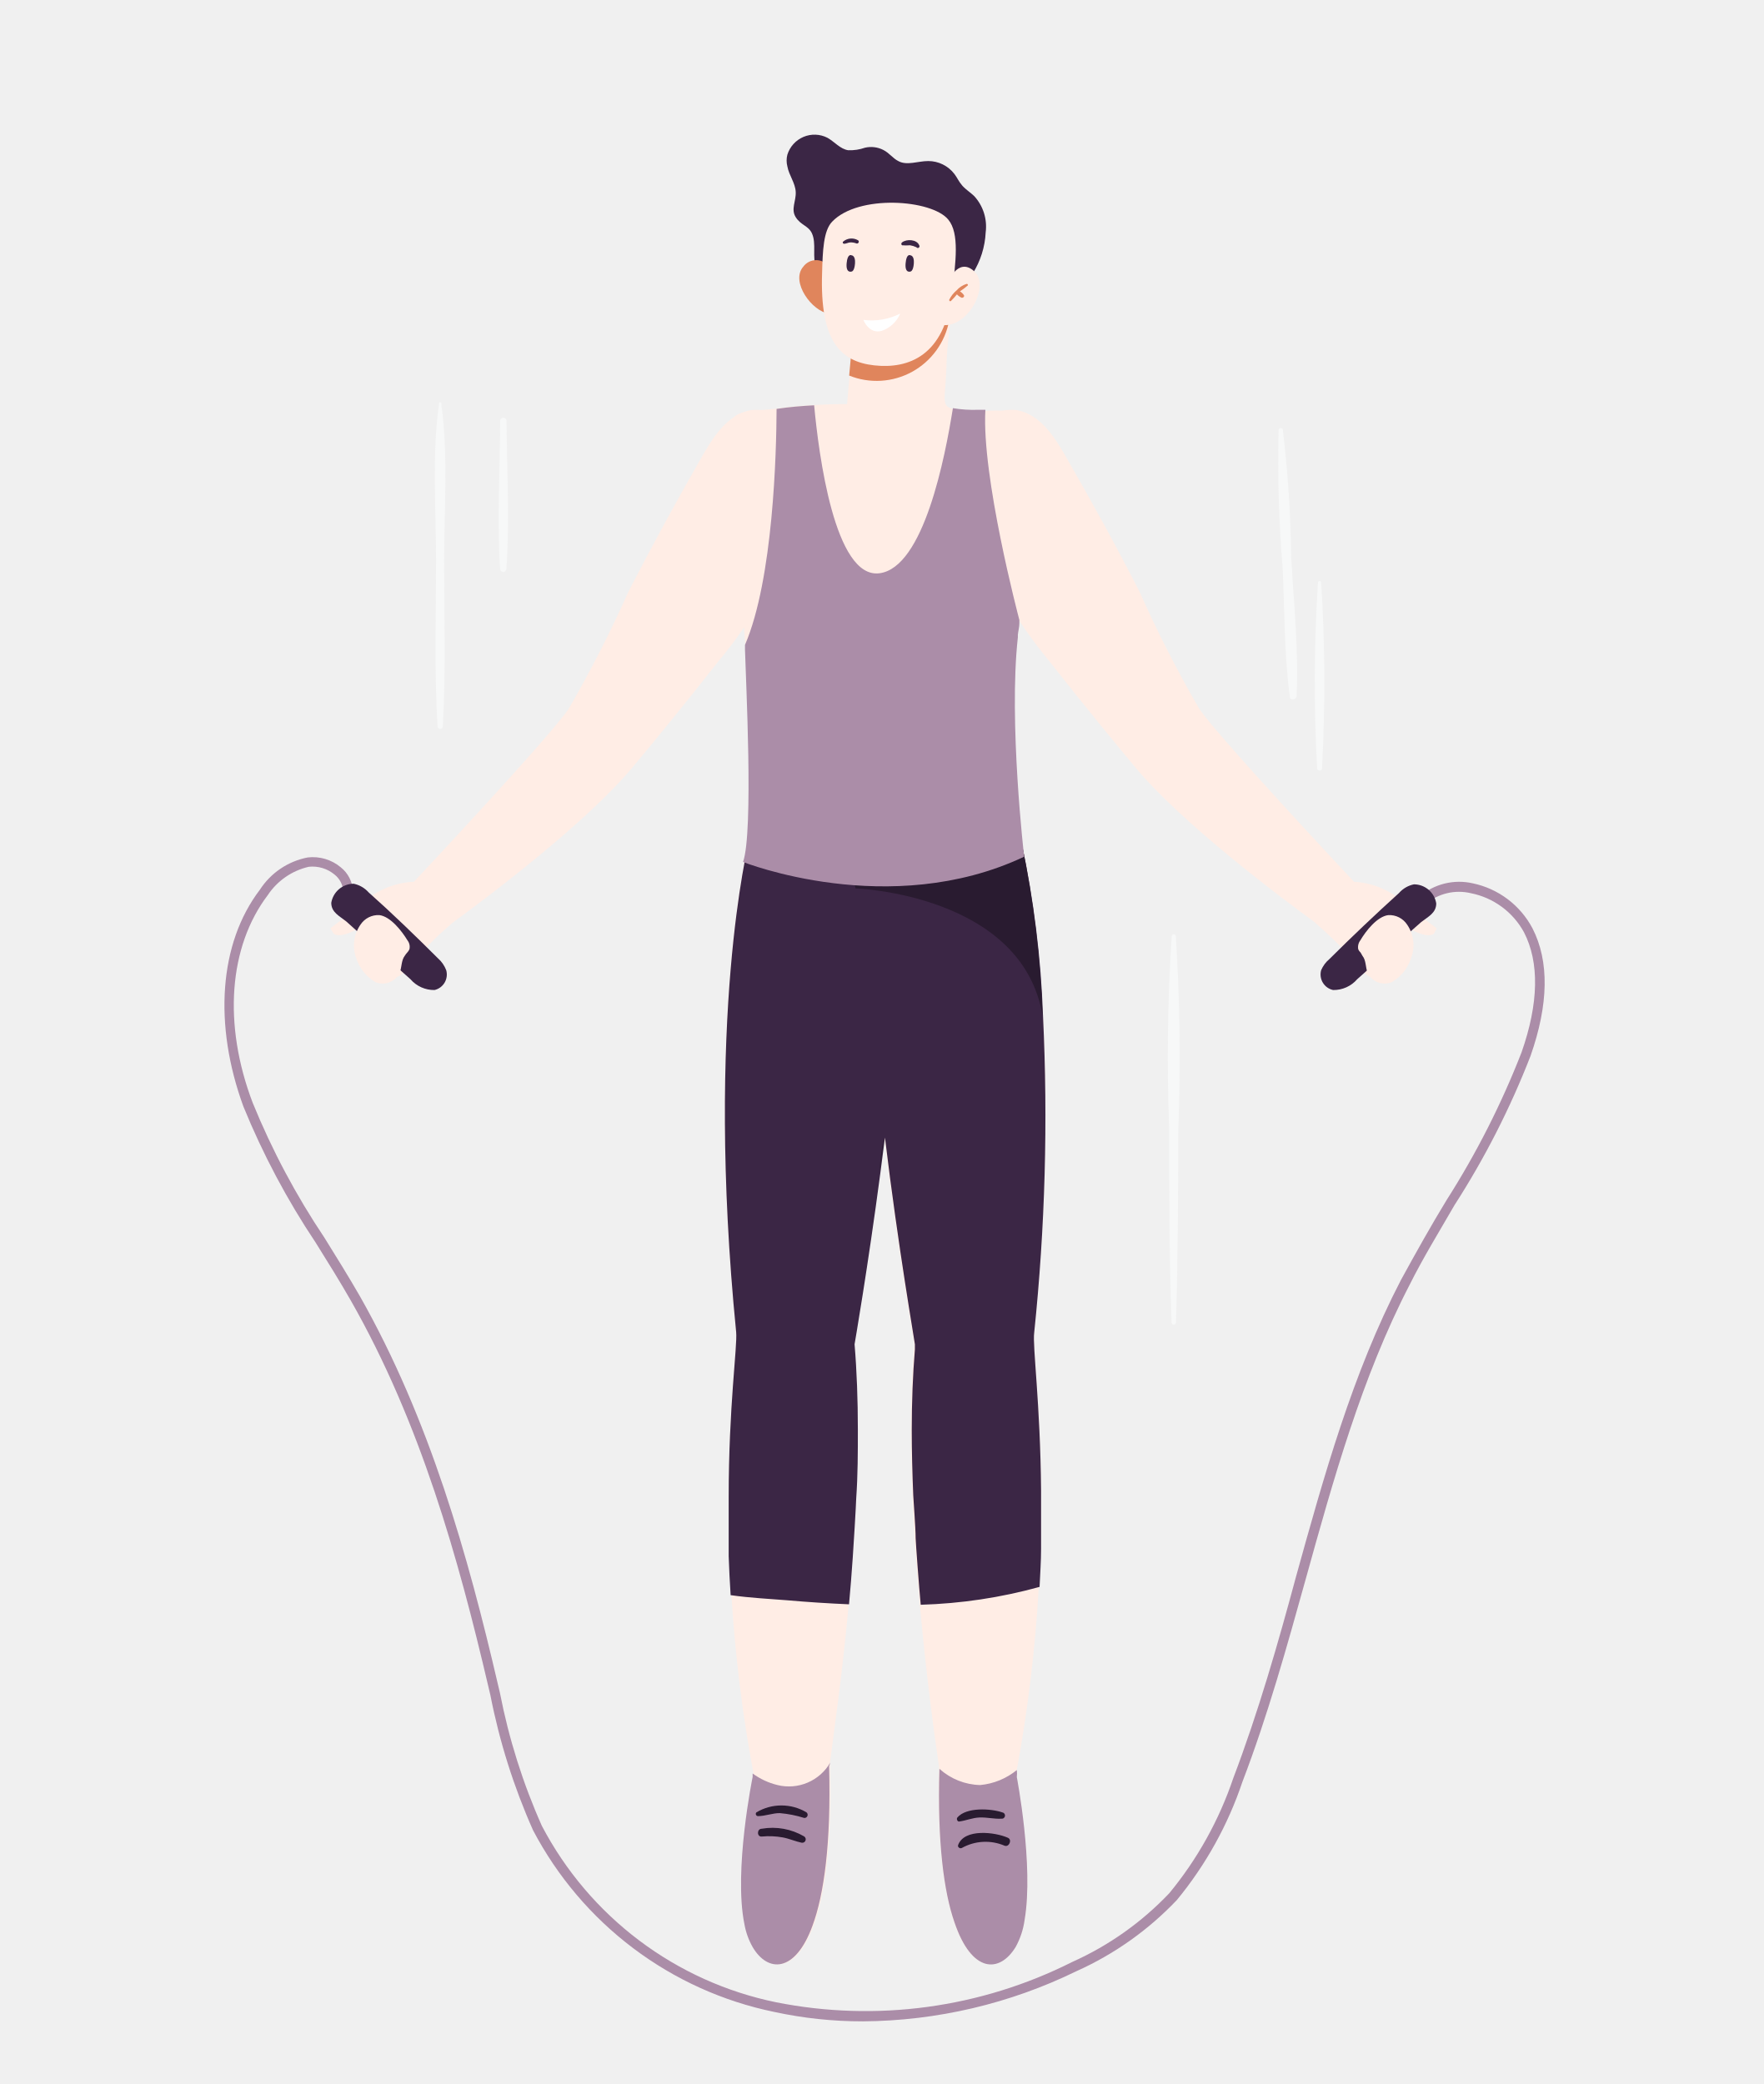
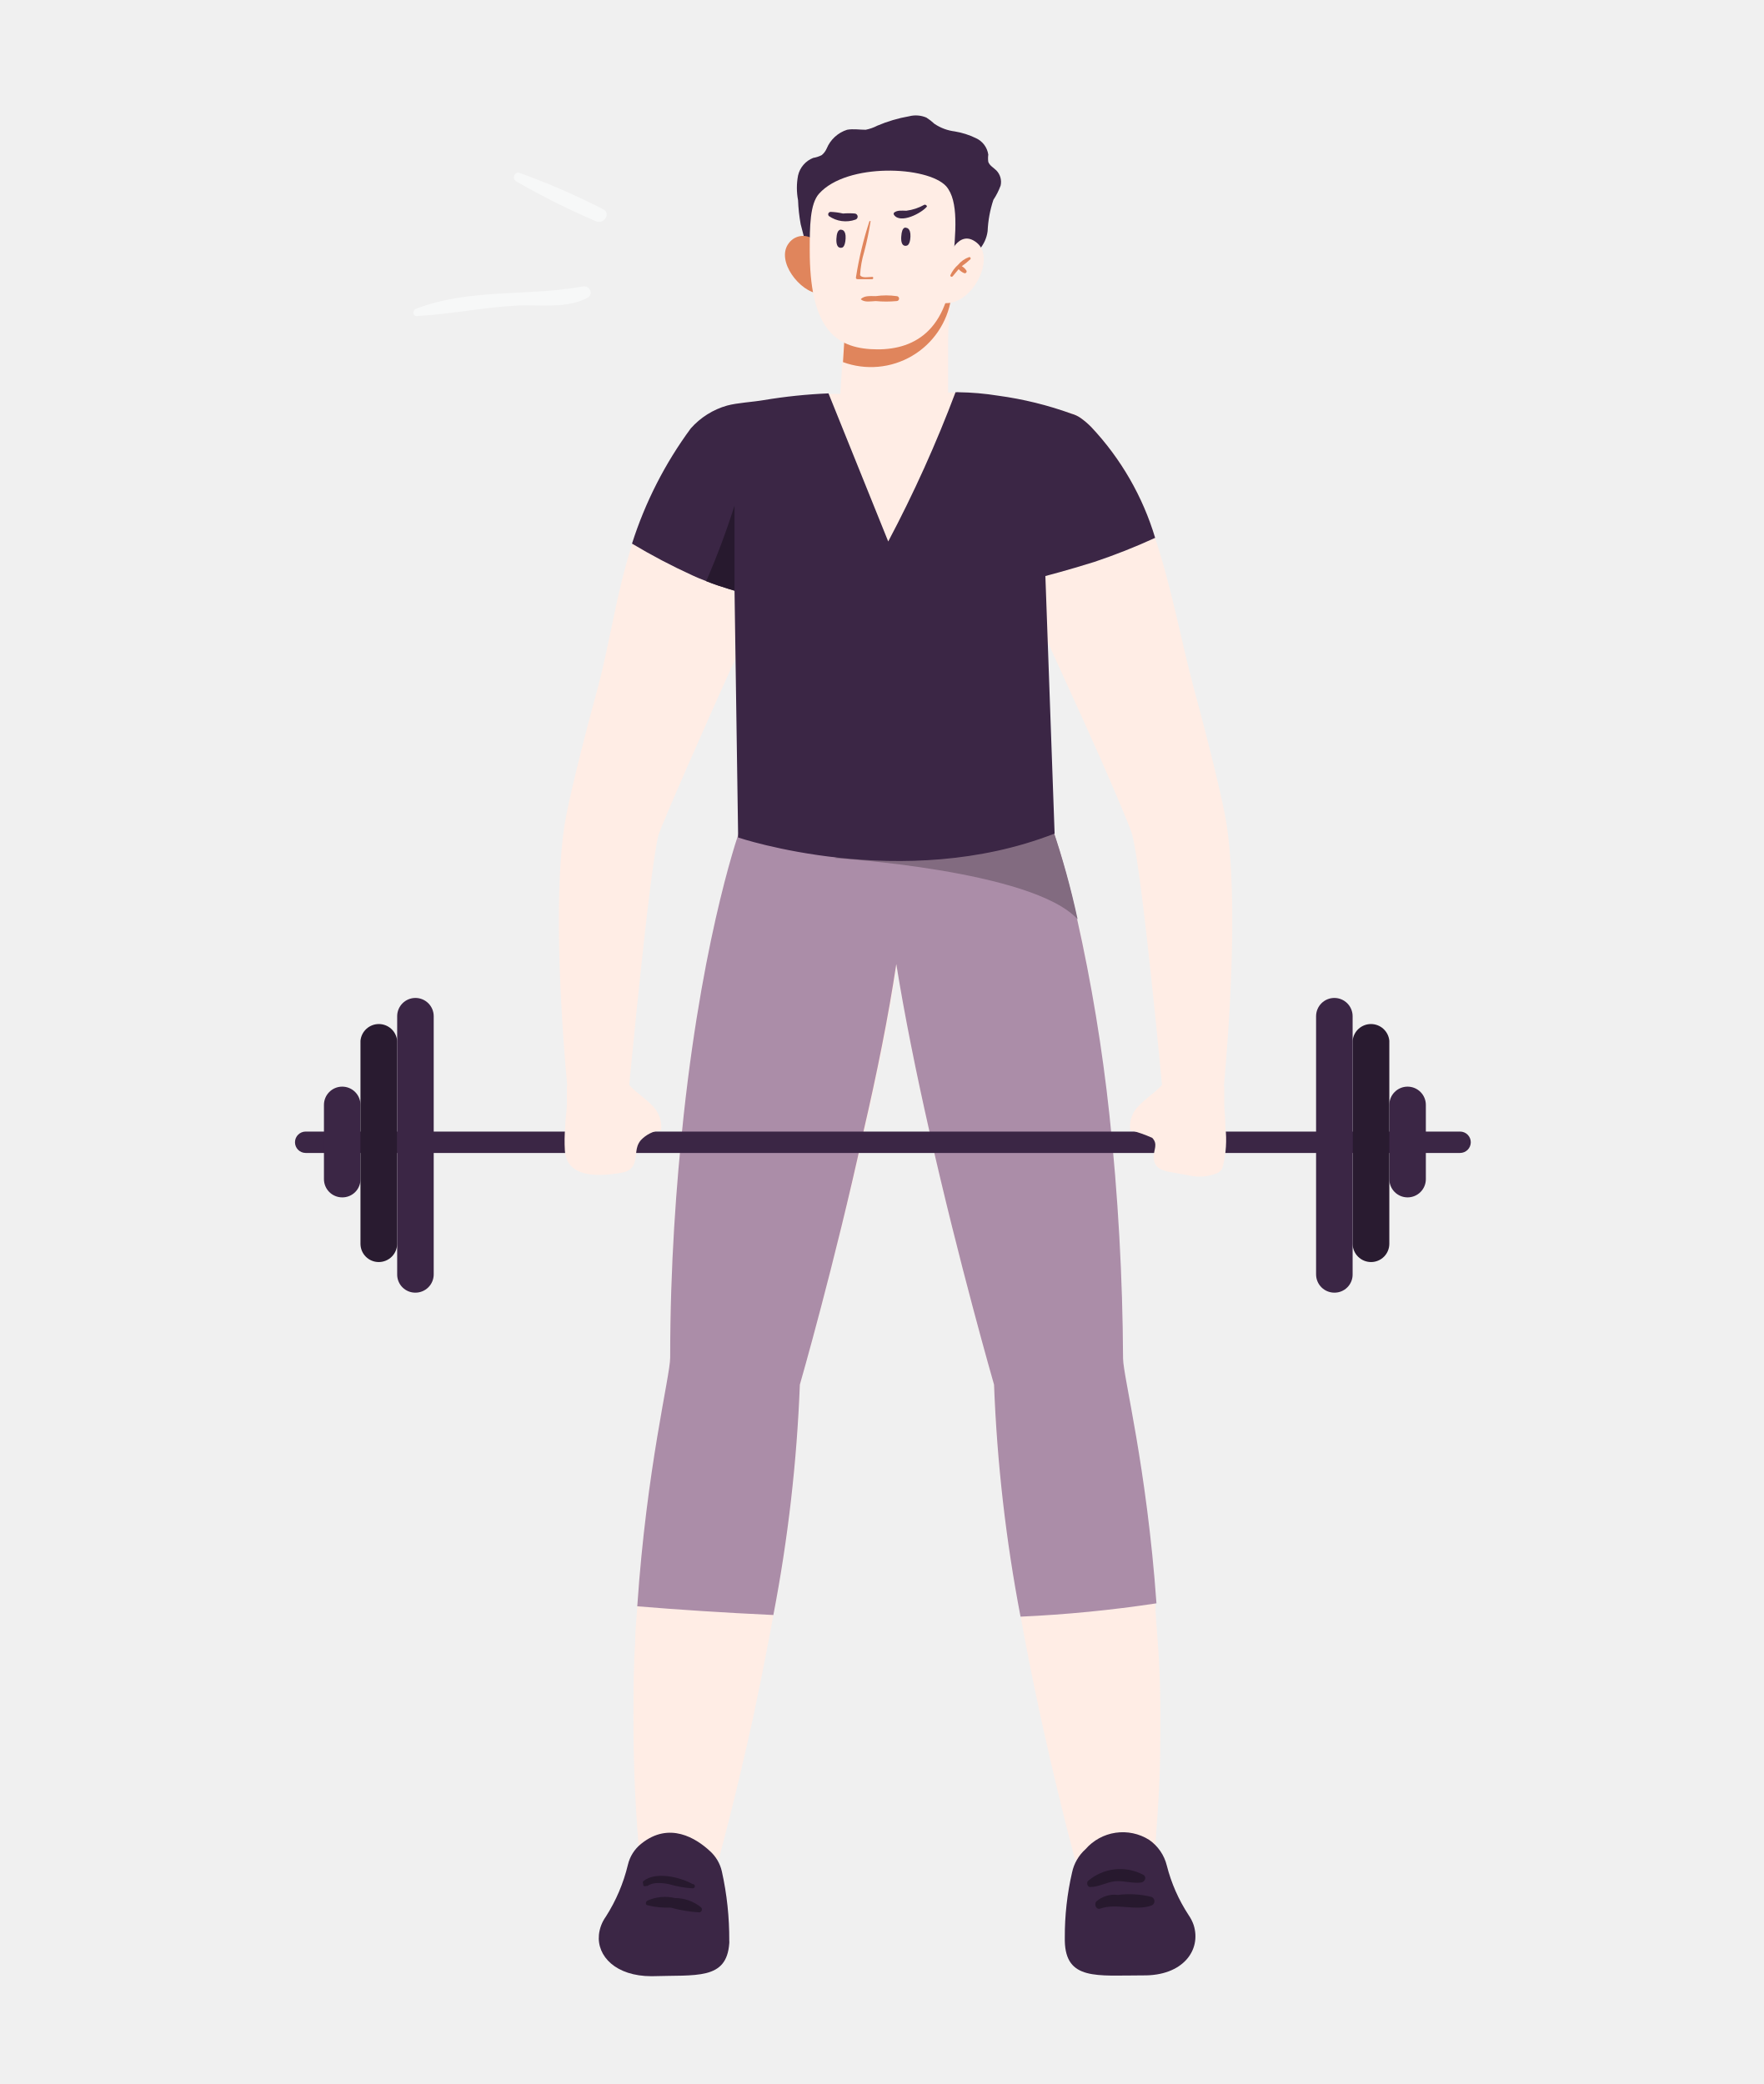
<svg xmlns="http://www.w3.org/2000/svg" width="275" height="325" viewBox="0 0 275 325" fill="none">
-   <path d="M134.569 315.229C129.908 315.237 125.259 314.743 120.704 313.754C112.741 312.113 105.24 308.721 98.742 303.823C92.243 298.924 86.909 292.641 83.123 285.426C80.119 278.678 77.887 271.609 76.471 264.356L76.144 262.975C71.475 243.029 65.593 221.935 54.739 202.878C52.989 199.811 51.075 196.745 49.231 193.795C44.769 187.116 40.992 180.001 37.956 172.561C33.288 159.802 34.152 147.113 40.524 138.755C41.364 137.457 42.456 136.341 43.735 135.476C45.015 134.612 46.455 134.015 47.97 133.722C48.893 133.61 49.83 133.689 50.721 133.955C51.612 134.221 52.44 134.667 53.152 135.267C53.708 135.711 54.163 136.268 54.489 136.902C54.815 137.535 55.004 138.231 55.043 138.942H53.526C53.489 138.446 53.35 137.963 53.117 137.523C52.883 137.084 52.562 136.698 52.172 136.39C51.617 135.929 50.977 135.583 50.287 135.374C49.598 135.165 48.873 135.097 48.157 135.173C45.527 135.774 43.229 137.367 41.738 139.621C35.692 147.604 34.735 159.708 39.404 171.976C42.414 179.363 46.168 186.423 50.608 193.046C52.452 196.019 54.366 199.086 56.14 202.176C67.017 221.373 72.969 242.584 77.638 262.647L77.965 264.029C79.351 271.161 81.544 278.113 84.5 284.747C88.179 291.759 93.365 297.863 99.682 302.62C105.999 307.378 113.291 310.668 121.03 312.256C136.68 315.366 152.918 313.159 167.177 305.981C172.887 303.429 178.042 299.778 182.35 295.236C186.732 289.916 190.109 283.839 192.317 277.303C196.215 267.049 199.319 256.233 202.12 245.815C206.438 230.27 210.897 214.186 218.46 199.624C220.794 195.363 223.128 191.173 225.602 187.123C230.235 179.854 234.144 172.146 237.273 164.109C239.957 156.477 240.074 150.063 237.647 145.38C236.794 143.819 235.61 142.464 234.178 141.413C232.747 140.361 231.102 139.637 229.36 139.293C228.145 139.005 226.879 139.005 225.663 139.294C224.447 139.582 223.316 140.151 222.358 140.956L221.354 139.809C222.48 138.842 223.816 138.153 225.254 137.795C226.693 137.437 228.195 137.421 229.64 137.748C231.616 138.157 233.478 138.999 235.092 140.213C236.706 141.427 238.032 142.984 238.977 144.772C241.615 149.922 241.498 156.618 238.674 164.671C235.512 172.809 231.54 180.605 226.816 187.942C224.482 191.992 221.914 196.159 219.813 200.373C212.344 214.795 207.909 230.808 203.614 246.259C200.696 256.748 197.685 267.587 193.74 277.888C191.484 284.605 188.019 290.849 183.517 296.313C179.067 301 173.747 304.77 167.854 307.41C157.48 312.475 146.107 315.146 134.569 315.229V315.229Z" fill="#AB8DA8" />
-   <path d="M151.701 42.628C152.908 40.707 153.599 38.505 153.708 36.237C153.84 35.218 153.747 34.183 153.437 33.204C153.126 32.225 152.605 31.326 151.911 30.571C151.327 30.009 150.604 29.564 150.067 28.956C149.53 28.347 149.273 27.715 148.83 27.13C148.349 26.502 147.73 25.994 147.022 25.644C146.313 25.295 145.534 25.114 144.745 25.116C143.134 25.116 141.43 25.866 140.077 25.116C139.236 24.695 138.676 23.852 137.742 23.384C136.864 22.935 135.856 22.811 134.895 23.033C134.055 23.326 133.169 23.461 132.28 23.431C131.02 23.244 130.156 22.12 129.036 21.488C128.46 21.192 127.826 21.027 127.18 21.003C126.534 20.979 125.89 21.097 125.294 21.349C124.698 21.602 124.164 21.981 123.73 22.462C123.295 22.943 122.971 23.513 122.78 24.133C122.628 24.724 122.628 25.345 122.78 25.936C123.037 27.364 124.017 28.511 124.087 29.939C124.157 31.367 123.294 32.608 124.087 33.872C124.881 35.136 126.048 35.183 126.608 36.377C127.355 37.992 126.608 40.1 127.285 41.832C127.635 42.932 127.822 44.501 128.849 45.203C130.273 46.187 133.377 45.367 135.081 45.203L141.687 44.665C144.605 44.384 148.2 44.665 150.837 43.213C151.156 43.068 151.448 42.87 151.701 42.628V42.628Z" fill="#3B2645" />
-   <path d="M129.293 41.597C129.062 41.278 128.758 41.018 128.407 40.839C128.056 40.66 127.668 40.567 127.274 40.567C126.881 40.567 126.493 40.66 126.142 40.839C125.791 41.018 125.487 41.278 125.255 41.597C123.225 43.938 126.656 48.621 129.293 48.902C129.447 46.469 129.447 44.03 129.293 41.597V41.597Z" fill="#E0855C" />
-   <path d="M162.089 80.812C161.473 84.756 160.647 88.663 159.614 92.518C159.451 93.244 159.311 93.946 159.218 94.625C159.124 95.304 159.031 95.819 158.914 96.685C158.914 96.849 158.914 97.036 158.914 97.2C158.914 97.762 158.751 98.347 158.681 98.979L155.74 126.488C137.463 131.521 118.393 126.488 118.393 126.488C118.393 126.488 118.393 126.136 118.393 125.458C118.089 122.344 117.155 112.441 116.222 101.274C116.222 101.274 116.222 101.11 116.222 101.04C116.231 100.868 116.231 100.696 116.222 100.525C115.825 95.842 115.451 90.879 115.148 86.15C114.588 77.933 114.238 70.347 114.308 65.642C114.308 63.909 118.346 64.097 121.1 63.722C123.131 63.441 125.208 63.254 127.006 63.16C128.803 63.067 130.157 63.02 131.067 63.02H132.094C132.094 63.02 132.328 60.328 132.328 60.304L132.958 53.702C133.264 53.781 133.577 53.836 133.892 53.866C134.469 53.974 135.055 54.037 135.642 54.053C136.413 54.053 137.136 54.053 137.813 54.053L138.817 53.936H139.4C140.054 53.819 140.684 53.679 141.268 53.515C141.851 53.351 142.038 53.281 142.411 53.164C144.117 52.616 145.736 51.827 147.22 50.822L147.43 50.682L147.827 50.378L148.107 50.167C148.107 50.495 148.107 50.635 148.107 50.776C147.92 52.321 147.71 54.287 147.617 56.23C147.617 57.588 147.477 58.923 147.43 60.07C147.383 61.217 147.01 62.879 147.827 63.465C148.118 63.629 148.433 63.747 148.76 63.816C150.042 64.019 151.338 64.105 152.635 64.073C153.032 64.073 153.429 64.073 153.826 64.073C154.821 64.015 155.818 64.015 156.813 64.073C157.509 64.071 158.198 64.209 158.839 64.478C159.48 64.748 160.062 65.143 160.548 65.642C161.153 66.52 161.537 67.532 161.668 68.592L161.949 70.511C162.393 73.928 162.44 77.385 162.089 80.812V80.812Z" fill="#FFEDE5" />
-   <path d="M148.013 50.002C147.698 51.678 147.016 53.262 146.017 54.642C145.018 56.022 143.726 57.162 142.235 57.981C140.744 58.8 139.091 59.278 137.394 59.38C135.697 59.482 133.999 59.206 132.421 58.571L132.864 53.725C135.508 54.236 138.23 54.168 140.845 53.526C143.46 52.883 145.905 51.681 148.013 50.002V50.002Z" fill="#E0855C" />
-   <path d="M129.761 34.575C128.407 35.98 128.29 39.117 128.197 42.582C127.847 53.117 130.998 56.395 136.343 56.98C141.688 57.565 147.314 55.481 148.458 45.742C149.041 40.849 149.648 36.378 147.874 34.247C145.33 31.11 133.869 30.267 129.761 34.575Z" fill="#FFEDE5" />
-   <path d="M147.664 44.315C147.664 44.315 149.298 39.96 151.889 42.278C154.48 44.595 150.909 51.174 146.941 50.682C146.987 50.682 146.45 45.813 147.664 44.315Z" fill="#FFEDE5" />
-   <path d="M150.745 44.267C150.132 44.459 149.583 44.815 149.157 45.297C148.675 45.701 148.285 46.204 148.014 46.772C148.014 46.936 148.177 47.053 148.294 46.936C148.623 46.609 148.934 46.265 149.227 45.906C149.44 46.141 149.704 46.325 149.998 46.444C150.231 46.444 150.418 46.233 150.325 46.046C150.163 45.798 149.947 45.59 149.694 45.437C150.13 45.157 150.544 44.844 150.931 44.501C150.939 44.473 150.939 44.443 150.933 44.415C150.927 44.386 150.915 44.36 150.896 44.337C150.878 44.314 150.855 44.296 150.829 44.284C150.802 44.272 150.774 44.266 150.745 44.267Z" fill="#E0855C" />
-   <path d="M132.795 42.347C132.795 42.347 131.884 42.675 132.024 41.059C132.164 39.444 132.795 39.818 132.795 39.818C132.795 39.818 133.425 39.818 133.332 41.083C133.238 42.347 132.795 42.347 132.795 42.347Z" fill="#3B2645" />
-   <path d="M141.968 42.347C141.968 42.347 141.081 42.675 141.221 41.059C141.361 39.444 141.968 39.818 141.968 39.818C141.968 39.818 142.598 39.818 142.505 41.083C142.412 42.347 141.968 42.347 141.968 42.347Z" fill="#3B2645" />
-   <path d="M133.775 37.454C133.408 37.246 132.985 37.159 132.566 37.205C132.148 37.251 131.754 37.428 131.441 37.712C131.425 37.744 131.418 37.779 131.419 37.815C131.421 37.851 131.431 37.885 131.45 37.916C131.469 37.946 131.495 37.971 131.526 37.989C131.557 38.007 131.592 38.016 131.628 38.016C131.954 38.016 132.234 37.829 132.561 37.805C132.904 37.789 133.245 37.845 133.565 37.969C133.868 38.063 134.078 37.595 133.775 37.454Z" fill="#3B2645" />
-   <path d="M143.345 38.251C142.972 37.314 141.361 37.244 140.661 37.806C140.627 37.832 140.599 37.866 140.58 37.904C140.562 37.943 140.552 37.985 140.552 38.028C140.552 38.071 140.562 38.114 140.58 38.152C140.599 38.191 140.627 38.224 140.661 38.251C141.08 38.286 141.502 38.286 141.921 38.251C142.261 38.306 142.591 38.408 142.902 38.555C142.942 38.614 143.004 38.655 143.074 38.668C143.144 38.681 143.216 38.666 143.275 38.625C143.334 38.585 143.374 38.523 143.387 38.453C143.401 38.382 143.385 38.31 143.345 38.251V38.251Z" fill="#3B2645" />
-   <path d="M134.639 49.886C136.608 50.145 138.609 49.802 140.381 48.902C140.116 49.527 139.723 50.089 139.229 50.553C138.735 51.017 138.149 51.371 137.51 51.595C135.479 52.157 134.639 49.886 134.639 49.886Z" fill="white" />
-   <path d="M122.851 65.618C128.219 69.387 128.709 76.715 126.095 82.568C124.321 86.477 121.03 89.216 119.093 92.915C117.074 96.503 114.73 99.896 112.09 103.053C106.301 110.427 100.792 117.099 98.668 119.628C91.362 128.384 76.003 139.949 70.471 143.975C69.211 144.912 68.464 145.427 68.464 145.427C68.464 145.427 63.165 142.641 64.566 137.49C64.566 137.49 85.573 115.109 88.678 110.544C92.109 104.61 95.225 98.499 98.015 92.237C101.594 85.291 105.321 78.44 109.196 71.681C110.97 68.568 113.234 64.658 117.132 63.956C118.705 63.779 120.293 64.115 121.66 64.916C122.073 65.121 122.471 65.356 122.851 65.618Z" fill="#FFEDE5" />
-   <path d="M64.566 137.514C65.141 137.47 65.719 137.47 66.293 137.514C66.293 137.514 71.335 140.324 70.472 143.976C70.472 143.976 69.935 144.467 69.094 145.216C68.254 145.966 67.344 146.855 66.247 147.979C65.15 149.103 62.652 152.661 61.578 152.357C61.328 152.264 61.109 152.102 60.948 151.889L58.777 149.548C57.564 148.19 55.533 145.895 57.073 144.093C55.953 144.772 53.339 146.434 52.055 145.638L51.518 144.772C51.518 144.772 55.37 141.892 56.957 140.464C59.098 138.663 61.774 137.626 64.566 137.514V137.514Z" fill="#FFEDE5" />
-   <path d="M129.223 101.484C129.215 101.609 129.215 101.735 129.223 101.859C129.223 101.859 129.434 101.859 129.387 101.859L129.223 101.484Z" fill="#D6BED3" />
-   <path d="M137.883 177.36C135.735 194.614 133.214 209.621 133.214 209.621C133.565 213.788 133.728 218.306 133.728 222.942C133.728 232.025 133.121 241.671 132.351 250.169C131.37 261.008 130.017 270.232 129.433 274.868V275.453C130.297 306.192 121.567 310.266 117.482 303.547C113.397 296.827 117.482 277.022 117.482 277.022C117.495 276.842 117.495 276.662 117.482 276.483C115.763 267.285 114.617 257.988 114.051 248.647C112.65 226.032 115.054 210.557 114.774 207.748C109.896 158.584 116.712 131.474 116.712 131.474C117.776 127.535 119.697 123.881 122.337 120.775C127.309 115.39 133.284 116.748 137.043 123.327C137.438 124.001 137.796 124.697 138.116 125.41C139.648 129.189 140.516 133.205 140.684 137.28C141.057 147.464 139.633 163.173 137.883 177.36Z" fill="#FFEDE5" />
-   <path d="M161.996 247.453C161.453 256.989 160.315 266.481 158.588 275.874L158.378 277.022C158.378 277.022 162.463 296.898 158.378 303.546C154.293 310.195 145.657 306.309 146.427 275.874C146.427 275.734 146.427 275.593 146.427 275.476C145.773 271.075 144.466 261.547 143.439 250.262C142.645 241.694 142.039 232.095 142.039 223.012C142.039 218.33 142.225 213.835 142.575 209.644C142.575 209.644 139.984 194.637 137.907 177.407C136.156 163.196 134.709 147.487 135.316 137.397C135.491 133.32 136.367 129.304 137.907 125.527C138.213 124.792 138.572 124.08 138.981 123.397C143.299 115.882 150.488 115.226 155.787 123.701C157.305 126.158 158.497 128.802 159.335 131.568C159.335 131.568 166.151 158.608 161.272 207.841C160.922 210.604 163.233 225.54 161.996 247.453Z" fill="#FFEDE5" />
-   <path d="M64.006 152.708C64.471 153.248 65.049 153.679 65.698 153.97C66.348 154.262 67.053 154.406 67.764 154.394C68.09 154.318 68.397 154.176 68.667 153.978C68.936 153.78 69.163 153.528 69.334 153.239C69.504 152.951 69.614 152.63 69.657 152.297C69.7 151.965 69.676 151.627 69.585 151.304C69.313 150.592 68.873 149.957 68.301 149.454C64.776 145.943 61.158 142.431 57.494 139.177C56.881 138.484 56.063 138.008 55.16 137.819C54.319 137.818 53.506 138.117 52.865 138.662C52.224 139.206 51.796 139.961 51.658 140.792C51.658 142.29 52.942 142.852 53.992 143.695C57.307 146.645 60.621 149.735 64.006 152.708Z" fill="#3B2645" />
-   <path d="M63.492 148.563C63.637 148.413 63.756 148.239 63.842 148.048C63.901 147.806 63.905 147.554 63.852 147.311C63.8 147.067 63.693 146.839 63.539 146.643C62.675 145.215 60.901 142.921 59.151 142.71C58.572 142.681 57.997 142.804 57.481 143.066C56.965 143.329 56.527 143.723 56.209 144.209C55.686 144.965 55.352 145.837 55.239 146.75C55.125 147.663 55.234 148.591 55.556 149.453C56.068 151.003 57.121 152.317 58.52 153.152C59.219 153.449 60.005 153.463 60.714 153.193C61.422 152.922 62 152.388 62.325 151.7C62.675 150.834 62.558 149.781 63.119 149.055C63.225 148.878 63.35 148.713 63.492 148.563V148.563Z" fill="#FFEDE5" />
-   <path d="M152.822 65.618C147.43 69.388 146.94 76.715 149.578 82.568C151.328 86.478 154.619 89.217 156.58 92.916C158.615 96.493 160.959 99.885 163.583 103.053C169.372 110.427 174.904 117.1 177.004 119.628C184.334 128.431 199.693 139.949 205.225 143.976L207.255 145.427C207.255 145.427 212.531 142.641 211.13 137.491C211.13 137.491 190.122 115.11 187.018 110.544C183.578 104.616 180.461 98.504 177.681 92.237C174.087 85.213 170.375 78.448 166.477 71.682C164.703 68.568 162.462 64.658 158.541 63.956C156.968 63.78 155.38 64.117 154.013 64.916C153.599 65.12 153.201 65.355 152.822 65.618Z" fill="#FFEDE5" />
-   <path d="M211.107 137.514C210.525 137.47 209.94 137.47 209.357 137.514C209.357 137.514 204.315 140.323 205.179 143.975C205.179 143.975 205.739 144.467 206.556 145.216C207.373 145.965 208.33 146.855 209.403 147.979C210.477 149.102 213.021 152.661 214.072 152.357C214.319 152.258 214.536 152.096 214.702 151.888L216.85 149.547C218.087 148.189 220.094 145.895 218.577 144.092C219.674 144.771 222.288 146.434 223.595 145.638L224.039 144.771C224.039 144.771 220.187 141.892 218.577 140.464C216.477 138.686 213.852 137.649 211.107 137.514V137.514Z" fill="#FFEDE5" />
-   <path d="M211.644 152.708C211.179 153.248 210.601 153.679 209.952 153.97C209.303 154.261 208.597 154.406 207.886 154.394C207.556 154.323 207.244 154.185 206.969 153.989C206.694 153.793 206.462 153.542 206.287 153.253C206.112 152.964 205.998 152.641 205.952 152.306C205.906 151.971 205.929 151.629 206.019 151.303C206.31 150.623 206.758 150.021 207.326 149.548C210.858 146.036 214.469 142.61 218.157 139.27C218.766 138.574 219.586 138.097 220.491 137.912C221.328 137.913 222.138 138.212 222.775 138.757C223.413 139.302 223.836 140.056 223.969 140.885C223.969 142.384 222.708 142.946 221.635 143.788C218.343 146.645 215.029 149.735 211.644 152.708Z" fill="#3B2645" />
-   <path d="M212.181 148.563C212.022 148.42 211.894 148.244 211.807 148.048C211.758 147.804 211.762 147.552 211.818 147.31C211.875 147.068 211.982 146.84 212.134 146.643C212.975 145.215 214.748 142.921 216.499 142.71C217.077 142.681 217.653 142.804 218.169 143.066C218.685 143.329 219.123 143.723 219.44 144.209C219.958 144.968 220.282 145.843 220.384 146.758C220.486 147.672 220.362 148.598 220.024 149.453C219.527 151.012 218.47 152.33 217.059 153.152C216.361 153.449 215.575 153.463 214.866 153.193C214.157 152.922 213.58 152.388 213.255 151.7C212.928 150.834 213.045 149.781 212.461 149.055L212.181 148.563Z" fill="#FFEDE5" />
-   <path d="M162.346 232.446V234.787C162.346 236.356 162.346 237.971 162.346 239.633V241.53C162.346 243.449 162.206 245.439 162.112 247.476C156.069 249.148 149.846 250.084 143.579 250.262C143.322 247.64 142.809 240.663 142.785 239.891C142.785 238.299 142.435 233.804 142.412 233.195C142.272 229.777 142.178 226.359 142.178 223.011C142.178 218.657 142.342 214.396 142.669 210.439C142.669 210.158 142.669 209.901 142.669 209.643C142.669 209.386 140.078 194.66 138 177.406C137.767 179.232 137.533 181.058 137.3 182.814C135.339 197.657 133.262 209.643 133.262 209.643C133.612 213.811 133.775 218.329 133.775 222.964C133.775 226.5 133.775 229.988 133.518 233.687C133.518 234.295 133.052 242.115 132.982 242.864C132.818 245.369 132.608 247.827 132.398 250.192C129.13 250.051 125.909 249.841 122.711 249.56C120.19 249.349 117.016 249.208 113.935 248.764C113.795 246.657 113.701 244.643 113.631 242.677C113.631 242.185 113.631 241.693 113.631 241.202C113.631 239.048 113.631 237.011 113.631 235.045V233.499C113.631 219.312 115.008 209.971 114.798 207.747C109.92 158.584 116.736 131.473 116.736 131.473C117.8 127.534 119.721 123.88 122.361 120.774C124.362 121.085 126.325 121.603 128.22 122.32C131.106 123.076 134.085 123.415 137.066 123.326H139.214C141.805 123.326 144.396 123.022 146.963 122.952H148.691C151.152 122.915 153.61 123.15 156.02 123.654C157.461 126.137 158.575 128.797 159.335 131.567C161.22 140.403 162.329 149.389 162.649 158.42C163.44 174.905 162.98 191.426 161.272 207.841C160.992 209.924 162.229 218.844 162.346 232.446Z" fill="#3B2645" />
-   <path d="M129.293 275.453C129.62 287.557 128.476 295.516 126.702 300.316C123.995 307.737 119.7 307.643 117.366 303.64C116.735 302.529 116.301 301.317 116.082 300.058C114.378 291.7 117.366 277.115 117.366 277.115C117.379 276.936 117.379 276.756 117.366 276.577C118.527 277.426 119.844 278.039 121.24 278.379C122.808 278.765 124.458 278.632 125.943 277.999C127.428 277.366 128.669 276.267 129.48 274.868L129.293 275.453Z" fill="#AB8DA8" />
-   <path d="M159.778 299.403C159.579 300.89 159.104 302.328 158.378 303.64C155.857 307.761 151.515 307.737 148.831 299.754C147.197 295.072 146.146 287.276 146.497 275.851C148.244 277.426 150.496 278.323 152.846 278.379C154.941 278.186 156.932 277.371 158.564 276.038C158.607 276.404 158.607 276.773 158.564 277.139C158.564 277.139 161.225 290.951 159.778 299.403Z" fill="#AB8DA8" />
-   <path d="M125.769 282.64C124.586 281.933 123.235 281.56 121.859 281.56C120.482 281.56 119.131 281.933 117.949 282.64C117.905 282.689 117.876 282.749 117.864 282.814C117.853 282.878 117.86 282.945 117.884 283.006C117.908 283.067 117.949 283.12 118.002 283.158C118.055 283.197 118.117 283.22 118.182 283.225C119.349 283.225 120.517 282.734 121.614 282.757C122.898 282.867 124.166 283.118 125.395 283.506C125.5 283.52 125.607 283.498 125.699 283.445C125.791 283.393 125.863 283.311 125.905 283.214C125.947 283.116 125.957 283.007 125.932 282.904C125.908 282.801 125.85 282.708 125.769 282.64V282.64Z" fill="#291B30" />
-   <path d="M125.395 286.385C123.402 285.22 121.063 284.797 118.789 285.191C118.019 285.191 117.996 286.479 118.789 286.409C119.887 286.303 120.995 286.35 122.08 286.549C123.084 286.737 123.994 287.158 124.998 287.369C125.122 287.395 125.251 287.377 125.362 287.318C125.474 287.259 125.561 287.162 125.608 287.044C125.656 286.927 125.66 286.796 125.621 286.676C125.582 286.555 125.502 286.452 125.395 286.385V286.385Z" fill="#291B30" />
-   <path d="M156.3 282.641C154.526 282.032 150.675 281.798 149.297 283.437C149.111 283.647 149.297 284.092 149.554 284.069C150.651 283.928 151.608 283.483 152.752 283.437C153.896 283.39 155.086 283.694 156.16 283.624C156.224 283.633 156.29 283.629 156.353 283.613C156.416 283.597 156.475 283.569 156.527 283.529C156.579 283.49 156.623 283.441 156.656 283.385C156.689 283.329 156.711 283.267 156.72 283.202C156.729 283.138 156.726 283.072 156.71 283.009C156.693 282.946 156.665 282.886 156.626 282.834C156.587 282.782 156.538 282.738 156.482 282.705C156.426 282.672 156.364 282.65 156.3 282.641V282.641Z" fill="#291B30" />
-   <path d="M157.164 286.596C155.227 285.73 150.395 285.098 149.415 287.72C149.275 288.071 149.718 288.352 149.998 288.188C151.007 287.624 152.131 287.299 153.284 287.238C154.437 287.177 155.589 287.382 156.651 287.837C157.351 288.118 157.888 286.9 157.164 286.596Z" fill="#291B30" />
-   <path d="M68.791 62.832C68.791 62.691 68.511 62.691 68.488 62.832C67.321 70.815 67.998 79.22 67.998 87.39C67.998 96.029 67.717 104.738 68.231 113.353C68.253 113.445 68.305 113.527 68.379 113.586C68.454 113.644 68.545 113.676 68.639 113.676C68.734 113.676 68.825 113.644 68.899 113.586C68.974 113.527 69.026 113.445 69.048 113.353C69.538 104.738 69.258 96.029 69.258 87.39C69.258 79.407 69.935 70.885 68.791 62.832Z" fill="#F7F8F8" />
-   <path d="M78.992 65.547C78.967 65.433 78.903 65.329 78.812 65.256C78.721 65.182 78.607 65.142 78.49 65.142C78.372 65.142 78.259 65.182 78.167 65.256C78.076 65.329 78.013 65.433 77.988 65.547C77.988 73.226 77.498 81.046 77.988 88.701C77.988 88.832 78.04 88.957 78.131 89.049C78.223 89.141 78.348 89.193 78.478 89.193C78.608 89.193 78.733 89.141 78.825 89.049C78.917 88.957 78.968 88.832 78.968 88.701C79.505 81.046 79.038 73.226 78.992 65.547Z" fill="#F7F8F8" />
-   <path d="M183.353 145.942C183.334 145.872 183.293 145.811 183.236 145.768C183.179 145.724 183.109 145.701 183.038 145.701C182.966 145.701 182.896 145.724 182.839 145.768C182.783 145.811 182.741 145.872 182.722 145.942C182.065 155.995 181.932 166.075 182.326 176.142C182.326 186.209 182.326 196.252 182.699 206.319C182.719 206.394 182.763 206.46 182.824 206.508C182.885 206.555 182.96 206.58 183.038 206.58C183.115 206.58 183.19 206.555 183.251 206.508C183.312 206.46 183.356 206.394 183.376 206.319C183.703 196.252 183.703 186.209 183.749 176.142C184.131 166.075 183.998 155.995 183.353 145.942Z" fill="#F7F8F8" />
-   <path d="M201.351 87.063C201.278 80.364 200.841 73.674 200.043 67.023C200.043 66.625 199.413 66.742 199.39 67.023C199.21 74.216 199.42 81.414 200.02 88.585C200.324 95.257 200.254 102.093 201.141 108.695C201.141 109.304 202.168 109.116 202.191 108.555C202.518 101.414 201.771 94.133 201.351 87.063Z" fill="#F7F8F8" />
-   <path d="M206.018 90.785C206.002 90.732 205.969 90.687 205.925 90.654C205.881 90.621 205.828 90.604 205.773 90.604C205.718 90.604 205.665 90.621 205.621 90.654C205.577 90.687 205.544 90.732 205.528 90.785C204.91 100.403 204.863 110.05 205.388 119.674C205.374 119.733 205.373 119.794 205.385 119.853C205.398 119.912 205.424 119.968 205.461 120.015C205.498 120.063 205.545 120.101 205.599 120.128C205.654 120.154 205.713 120.168 205.773 120.168C205.833 120.168 205.893 120.154 205.947 120.128C206.001 120.101 206.049 120.063 206.086 120.015C206.123 119.968 206.149 119.912 206.161 119.853C206.174 119.794 206.173 119.733 206.158 119.674C206.684 110.05 206.637 100.403 206.018 90.785V90.785Z" fill="#F7F8F8" />
-   <path d="M137.183 182.791C137.219 180.968 137.454 179.155 137.883 177.383C137.65 179.209 137.417 181.035 137.183 182.791Z" fill="#291B30" />
-   <path d="M162.579 158.421C159.428 139.434 133.402 138.544 133.402 138.544C131.791 130.725 142.295 128.384 142.295 128.384L148.434 123.07C150.895 123.033 153.353 123.268 155.763 123.772C157.284 126.205 158.484 128.826 159.335 131.568C161.182 140.409 162.267 149.393 162.579 158.421V158.421Z" fill="#291B30" />
-   <path d="M159.708 133.604C138.7 143.507 115.872 134.424 115.872 134.424C117.529 129.741 116.292 105.862 116.175 101.32C116.175 101.32 116.175 101.156 116.175 101.086C116.184 100.914 116.184 100.742 116.175 100.571C120.587 90.317 121.077 70.558 121.1 63.768C123.084 63.464 125.162 63.3 126.959 63.206C127.659 70.792 130.157 90.246 137.113 89.404C144.069 88.561 147.383 71.237 148.597 63.651C149.877 63.867 151.175 63.953 152.472 63.909C152.869 63.909 153.265 63.909 153.662 63.909C153.055 74.28 158.797 96.076 158.961 96.685C158.961 96.849 158.961 97.036 158.961 97.2C158.961 97.761 158.797 98.347 158.727 98.979C158.727 98.979 158.727 99.236 158.727 99.377C157.257 112.581 159.708 133.604 159.708 133.604Z" fill="#AB8DA8" />
+   <path d="M141.181 138.129C141.001 141.696 140.539 145.827 139.872 150.395C138.666 158.453 136.818 167.64 134.739 176.57C130.172 197.048 124.731 215.936 124.731 215.936C124.266 227.999 122.885 240.009 120.6 251.862C120.369 253.171 120.138 254.429 119.881 255.712C119.111 259.843 118.29 263.821 117.52 267.49C114.672 280.527 112.08 289.945 112.08 289.945L99.583 287.789C98.992 280.706 98.761 273.932 98.787 267.593C98.787 263.641 98.787 259.895 99.044 256.251C99.044 254.352 99.249 252.504 99.377 250.733C100.84 229.126 104.51 214.806 104.51 211.958C104.51 197.51 105.459 184.91 106.614 174.158C109.847 144.518 115.57 129.07 115.57 129.07C123.654 110.491 135.766 111.774 139.769 125.452C140.927 129.572 141.403 133.854 141.181 138.129V138.129Z" fill="#FFEDE5" />
+   <path d="M180.93 271.545C180.93 276.677 180.622 282.092 180.161 287.686L167.663 290.073C167.663 290.073 165.456 281.989 162.864 270.39C161.915 266.13 160.914 261.408 159.965 256.43C159.708 255.019 159.426 253.556 159.169 252.119C156.871 240.18 155.481 228.084 155.012 215.935C155.012 215.935 149.52 196.869 144.901 176.288C142.899 167.46 141.052 158.324 139.769 150.343C139.076 145.801 138.639 141.618 138.46 138.077C138.185 133.757 138.628 129.422 139.769 125.246C143.823 111.568 155.91 110.311 163.993 128.864C163.993 128.864 169.69 144.262 172.898 173.721C174.252 186.354 174.963 199.048 175.028 211.752C175.028 214.601 178.723 228.638 180.161 249.937C180.161 251.734 180.391 253.556 180.494 255.429C180.905 260.536 181.007 265.874 180.93 271.545Z" fill="#FFEDE5" />
+   <path d="M180.34 250.04C173.316 251.104 166.241 251.798 159.144 252.118C156.854 240.179 155.473 228.083 155.012 215.935C155.012 215.935 149.52 196.868 144.901 176.287C142.9 167.46 141.052 158.324 139.769 150.343C138.563 158.401 136.715 167.588 134.636 176.518C130.171 197.048 124.731 215.935 124.731 215.935C124.265 227.998 122.884 240.008 120.599 251.862C112.901 251.503 105.536 251.015 99.377 250.502C100.84 228.894 104.509 214.575 104.509 211.727C104.509 197.279 105.459 184.679 106.614 173.927C109.847 144.287 115.57 128.838 115.57 128.838C123.653 110.259 135.766 111.542 139.769 125.22C142.848 114.776 150.624 111.568 157.732 118.907C160.385 121.825 162.505 125.187 163.994 128.838C165.59 133.556 166.91 138.363 167.946 143.235C170.209 153.327 171.896 163.54 173.001 173.824C174.355 186.457 175.066 199.15 175.131 211.855C175.157 214.703 178.826 228.766 180.34 250.04Z" fill="#AB8DA8" />
+   <path d="M168.048 143.363C161.017 135.69 130.197 133.817 130.197 133.817L157.835 119.164C160.488 122.082 162.607 125.443 164.096 129.095C165.688 133.771 167.007 138.535 168.048 143.363V143.363Z" fill="#826B80" />
+   <path d="M113.722 302.673C113.736 302.801 113.736 302.93 113.722 303.058C113.311 308.832 108.589 307.959 101.609 308.19C96.041 308.19 93.064 305.085 93.397 301.723C93.507 300.705 93.878 299.733 94.475 298.901C96.064 296.417 97.227 293.685 97.914 290.817C98.216 289.519 98.949 288.361 99.993 287.532C104.381 283.991 108.589 286.711 110.694 288.661C111.634 289.501 112.289 290.614 112.567 291.844C113.358 295.398 113.745 299.031 113.722 302.673V302.673Z" fill="#3B2645" />
+   <path d="M178.211 308.062C171.051 308.062 166.175 308.883 166.047 302.673V302.134C166.033 298.732 166.412 295.339 167.176 292.023C167.471 290.615 168.208 289.339 169.28 288.379C170.486 286.994 172.146 286.086 173.963 285.817C175.779 285.549 177.631 285.939 179.186 286.916C180.572 287.875 181.558 289.308 181.957 290.945C182.652 293.682 183.796 296.283 185.345 298.644C185.68 299.127 185.948 299.654 186.14 300.209C187.372 304.11 184.472 308.165 178.211 308.062Z" fill="#3B2645" />
+   <path d="M152.754 38.868C153.438 38.069 153.875 37.088 154.011 36.045C154.084 34.386 154.386 32.745 154.909 31.169C155.372 30.472 155.751 29.722 156.039 28.937C156.133 28.519 156.122 28.084 156.005 27.671C155.889 27.259 155.671 26.882 155.371 26.576C154.935 26.14 154.319 25.832 154.114 25.241C154.062 24.867 154.062 24.487 154.114 24.112C154.035 23.557 153.817 23.031 153.48 22.583C153.144 22.134 152.7 21.778 152.189 21.546C151.143 21.035 150.028 20.681 148.879 20.494C147.749 20.353 146.667 19.949 145.722 19.314C145.334 18.951 144.913 18.625 144.465 18.338C143.614 17.974 142.667 17.901 141.77 18.133C140.069 18.428 138.407 18.919 136.818 19.596C136.245 19.896 135.631 20.113 134.996 20.237C134.046 20.237 133.045 20.058 132.096 20.237C131.385 20.464 130.731 20.843 130.182 21.349C129.632 21.854 129.2 22.473 128.914 23.163C128.741 23.56 128.477 23.912 128.144 24.189C127.724 24.403 127.274 24.55 126.81 24.625C126.222 24.856 125.7 25.227 125.289 25.706C124.877 26.184 124.589 26.756 124.449 27.371C124.206 28.643 124.206 29.949 124.449 31.221C124.495 32.478 124.632 33.73 124.859 34.967C127.425 45.232 128.17 42.384 128.17 42.384L135.868 41.588C139.358 41.203 142.823 40.792 146.287 40.305C147.673 40.1 149.058 39.817 150.444 39.586C151.276 39.639 152.099 39.383 152.754 38.868V38.868Z" fill="#3B2645" />
+   <path d="M127.451 37.918C127.196 37.568 126.863 37.283 126.477 37.087C126.091 36.891 125.664 36.789 125.231 36.789C124.799 36.789 124.372 36.891 123.986 37.087C123.6 37.283 123.266 37.568 123.012 37.918C120.882 40.664 124.808 45.617 127.708 45.771C127.78 43.15 127.695 40.528 127.451 37.918V37.918Z" fill="#E0855C" />
+   <path d="M169.768 67.558C166.968 74.805 164.712 82.25 163.019 89.832C162.813 90.807 162.659 91.757 162.48 92.681C162.3 93.605 162.223 94.297 162.12 95.042C162.018 95.786 162.12 96.094 161.915 96.812C161.12 104.511 159.631 125.887 159.349 129.531C159.349 129.891 159.349 130.07 159.349 130.07C139.41 136.203 118.29 131.328 118.29 131.328L118.136 130.198C117.674 126.657 113.363 88.78 113.209 87.266C112.311 78.259 111.669 69.97 111.618 64.812C111.618 64.042 112.285 63.606 113.286 63.323C114.902 62.861 117.186 62.785 118.983 62.477C122.328 61.917 125.705 61.566 129.093 61.425H129.915C130.086 61.414 130.257 61.414 130.428 61.425H131.044L131.685 51.16H132.686C133.34 51.261 134.001 51.312 134.662 51.314C135.451 51.325 136.24 51.282 137.023 51.185L138.126 51.057C138.665 51.057 139.153 50.877 139.641 50.749C140.427 50.568 141.199 50.328 141.95 50.031C142.181 49.981 142.405 49.903 142.617 49.8H142.823L143.336 49.569C144.278 49.16 145.187 48.679 146.056 48.132L147.262 47.31L147.467 47.131C147.631 47.024 147.785 46.904 147.929 46.772L148.212 46.541C148.212 46.925 148.212 47.079 148.212 47.233C147.988 49.227 147.868 51.232 147.852 53.238C147.852 54.701 147.852 56.164 147.852 57.447C147.852 59.628 147.852 61.219 147.852 61.219H149.289C149.316 61.2 149.347 61.19 149.379 61.19C149.411 61.19 149.443 61.2 149.469 61.219C151.549 61.247 153.625 61.427 155.679 61.758C159.582 62.271 163.419 63.2 167.124 64.53C167.689 64.76 168.1 64.966 168.459 65.145C168.818 65.325 169.947 67.096 169.768 67.558Z" fill="#FFEDE5" />
+   <path d="M148.314 46.566C148.023 48.414 147.326 50.173 146.274 51.719C145.221 53.264 143.838 54.557 142.226 55.505C140.614 56.452 138.811 57.03 136.949 57.197C135.086 57.364 133.21 57.117 131.455 56.472L131.788 51.16C134.711 51.619 137.699 51.447 140.549 50.655C143.4 49.862 146.048 48.468 148.314 46.566Z" fill="#E0855C" />
+   <path d="M127.733 30.194C126.296 31.785 126.271 35.327 126.271 39.047C126.271 50.57 129.812 54.06 135.714 54.445C141.616 54.83 147.724 52.443 148.545 41.614C149.033 36.25 149.546 31.349 147.544 29.039C144.644 25.883 132.096 25.344 127.733 30.194Z" fill="#FFEDE5" />
+   <path d="M147.801 40.279C147.801 40.279 149.443 35.455 152.369 37.893C155.294 40.331 151.573 47.67 147.236 47.259C147.211 47.259 146.466 41.947 147.801 40.279Z" fill="#FFEDE5" />
+   <path d="M151.111 40.099C150.451 40.334 149.866 40.742 149.418 41.28C148.894 41.743 148.474 42.311 148.186 42.948C148.186 43.128 148.391 43.23 148.52 43.128C148.648 43.025 149.161 42.332 149.495 41.973C149.723 42.244 150.014 42.455 150.342 42.589C150.4 42.614 150.465 42.62 150.526 42.604C150.588 42.589 150.642 42.553 150.681 42.502C150.719 42.452 150.74 42.39 150.739 42.326C150.738 42.263 150.715 42.202 150.675 42.153C150.497 41.888 150.259 41.669 149.982 41.511C150.454 41.187 150.9 40.826 151.317 40.433C151.345 40.4 151.363 40.359 151.366 40.315C151.37 40.272 151.359 40.228 151.337 40.191C151.314 40.154 151.28 40.125 151.239 40.108C151.199 40.092 151.154 40.089 151.111 40.099V40.099Z" fill="#E0855C" />
+   <path d="M131.326 38.611C131.326 38.611 130.351 38.996 130.428 37.251C130.505 35.506 131.249 35.84 131.249 35.84C131.249 35.84 131.942 35.84 131.865 37.2C131.788 38.56 131.326 38.611 131.326 38.611Z" fill="#3B2645" />
+   <path d="M141.411 38.303C141.411 38.303 140.436 38.688 140.539 36.918C140.641 35.147 141.334 35.532 141.334 35.532C141.334 35.532 142.027 35.532 141.976 36.892C141.925 38.252 141.411 38.303 141.411 38.303Z" fill="#3B2645" />
+   <path d="M136.047 43.179C135.534 43.179 134.379 43.435 134.123 42.897C134.191 41.669 134.407 40.455 134.764 39.278C135.18 37.697 135.514 36.095 135.765 34.48C135.765 34.48 135.765 34.48 135.585 34.48C134.65 37.335 133.946 40.261 133.481 43.23C133.468 43.266 133.465 43.305 133.47 43.342C133.476 43.38 133.491 43.416 133.514 43.446C133.537 43.477 133.567 43.501 133.601 43.517C133.636 43.533 133.674 43.54 133.712 43.538C134.456 43.538 135.175 43.538 135.919 43.538C136.201 43.615 136.253 43.205 136.047 43.179Z" fill="#E0855C" />
+   <path d="M133.303 33.299C132.688 33.247 132.07 33.247 131.455 33.299C130.823 33.151 130.179 33.065 129.53 33.042C129.456 33.043 129.384 33.066 129.323 33.106C129.261 33.147 129.212 33.205 129.182 33.272C129.153 33.34 129.143 33.415 129.155 33.488C129.166 33.561 129.199 33.629 129.248 33.684C129.844 34.105 130.534 34.377 131.257 34.475C131.981 34.573 132.718 34.496 133.405 34.249C133.512 34.214 133.604 34.144 133.665 34.05C133.726 33.956 133.753 33.844 133.741 33.732C133.729 33.62 133.678 33.517 133.599 33.438C133.519 33.359 133.414 33.31 133.303 33.299V33.299Z" fill="#3B2645" />
+   <path d="M144.131 31.939C143.267 32.424 142.317 32.738 141.334 32.863C140.693 32.863 139.923 32.735 139.409 33.171C139.377 33.221 139.36 33.279 139.36 33.338C139.36 33.397 139.377 33.455 139.409 33.505C140.41 34.967 143.695 33.248 144.542 32.221C144.567 32.042 144.311 31.862 144.131 31.939Z" fill="#3B2645" />
+   <path d="M139.82 46.181C138.739 46.027 137.642 46.027 136.561 46.181C135.817 46.181 134.764 46.053 134.226 46.669C134.816 47.208 135.817 46.977 136.561 46.951C137.645 47.054 138.736 47.054 139.82 46.951C139.922 46.951 140.02 46.911 140.092 46.839C140.164 46.766 140.205 46.669 140.205 46.566C140.205 46.464 140.164 46.366 140.092 46.294C140.02 46.222 139.922 46.181 139.82 46.181V46.181Z" fill="#E0855C" />
+   <path d="M227.687 179.803H47.668C47.226 179.803 46.801 179.628 46.489 179.315C46.176 179.002 46 178.578 46 178.135C46 177.693 46.176 177.269 46.489 176.956C46.801 176.643 47.226 176.467 47.668 176.467H227.687C228.129 176.467 228.553 176.643 228.866 176.956C229.179 177.269 229.355 177.693 229.355 178.135C229.355 178.578 229.179 179.002 228.866 179.315C228.553 179.628 228.129 179.803 227.687 179.803V179.803Z" fill="#3B2645" />
+   <path d="M53.365 186.732C52.61 186.732 51.885 186.432 51.351 185.898C50.817 185.363 50.517 184.639 50.517 183.883V172.31C50.517 171.554 50.817 170.83 51.351 170.296C51.885 169.762 52.61 169.461 53.365 169.461C54.12 169.461 54.845 169.762 55.379 170.296C55.913 170.83 56.214 171.554 56.214 172.31V183.832C56.224 184.211 56.158 184.589 56.019 184.942C55.88 185.295 55.672 185.617 55.406 185.887C55.14 186.158 54.822 186.372 54.471 186.517C54.121 186.663 53.745 186.736 53.365 186.732V186.732Z" fill="#3B2645" />
+   <path d="M59.062 196.817C58.306 196.817 57.582 196.517 57.048 195.983C56.514 195.449 56.213 194.724 56.213 193.969V162.302C56.281 161.59 56.611 160.929 57.141 160.447C57.67 159.966 58.359 159.699 59.075 159.699C59.79 159.699 60.48 159.966 61.009 160.447C61.538 160.929 61.868 161.59 61.936 162.302V193.969C61.929 194.727 61.623 195.451 61.085 195.985C60.547 196.518 59.82 196.817 59.062 196.817V196.817Z" fill="#291B30" />
+   <path d="M64.784 201.59C64.409 201.594 64.037 201.523 63.69 201.381C63.343 201.239 63.028 201.029 62.762 200.764C62.497 200.499 62.287 200.183 62.145 199.836C62.004 199.489 61.932 199.117 61.936 198.742V158.478C61.936 157.723 62.236 156.998 62.77 156.464C63.304 155.93 64.029 155.63 64.784 155.63C65.54 155.63 66.264 155.93 66.798 156.464C67.332 156.998 67.633 157.723 67.633 158.478V198.742C67.633 199.497 67.332 200.222 66.798 200.756C66.264 201.29 65.54 201.59 64.784 201.59Z" fill="#3B2645" />
+   <path d="M219.5 186.732C220.256 186.732 220.98 186.432 221.514 185.898C222.049 185.363 222.349 184.639 222.349 183.883V172.31C222.349 171.554 222.049 170.83 221.514 170.296C220.98 169.762 220.256 169.461 219.5 169.461C218.745 169.461 218.02 169.762 217.486 170.296C216.952 170.83 216.652 171.554 216.652 172.31V183.832C216.645 184.21 216.714 184.586 216.854 184.938C216.994 185.289 217.203 185.61 217.468 185.88C217.733 186.15 218.049 186.364 218.398 186.51C218.747 186.657 219.122 186.732 219.5 186.732V186.732Z" fill="#3B2645" />
+   <path d="M213.804 196.817C214.559 196.817 215.284 196.517 215.818 195.983C216.352 195.449 216.652 194.724 216.652 193.969V162.302C216.585 161.59 216.254 160.929 215.725 160.447C215.196 159.966 214.506 159.699 213.791 159.699C213.076 159.699 212.386 159.966 211.857 160.447C211.328 160.929 210.997 161.59 210.93 162.302V193.969C210.936 194.727 211.242 195.451 211.781 195.985C212.319 196.518 213.046 196.817 213.804 196.817V196.817Z" fill="#291B30" />
+   <path d="M208.081 201.59C208.456 201.594 208.828 201.523 209.175 201.381C209.522 201.239 209.838 201.029 210.103 200.764C210.368 200.499 210.578 200.183 210.72 199.836C210.861 199.489 210.933 199.117 210.929 198.742V158.478C210.929 157.723 210.629 156.998 210.095 156.464C209.561 155.93 208.836 155.63 208.081 155.63C207.325 155.63 206.601 155.93 206.067 156.464C205.533 156.998 205.232 157.723 205.232 158.478V198.742C205.232 199.497 205.533 200.222 206.067 200.756C206.601 201.29 207.325 201.59 208.081 201.59V201.59Z" fill="#3B2645" />
+   <path d="M122.755 84.187C121.704 87.852 120.249 91.389 118.418 94.734C117.674 96.274 114.671 102.792 114.543 103.048C109.873 113.287 103.277 128.402 102.687 130.199C101.225 135.998 98.094 169.744 98.068 169.744C94.86 174.568 88.753 172.31 88.753 172.31C88.753 172.31 88.753 171.283 88.471 169.538C87.778 162.071 86.135 141.079 88.034 128.659C88.573 125.22 90.6 116.88 93.167 107.462C95.22 99.764 96.118 92.45 98.556 84.957C100.609 78.509 103.704 72.441 107.717 66.993C109.22 65.278 111.191 64.038 113.388 63.426C114.338 63.426 114.748 64.658 115.544 65.017C117.804 66.073 119.621 67.889 120.676 70.15C122.912 74.467 123.644 79.407 122.755 84.187V84.187Z" fill="#FFEDE5" />
+   <path d="M88.137 175.775C88.137 174.646 88.368 173.491 88.393 172.362C88.393 170.591 88.393 169.436 88.393 169.436C89.491 168.37 90.892 167.669 92.403 167.43C93.915 167.191 95.463 167.426 96.836 168.102C97.454 168.553 98.022 169.069 98.53 169.641C99.556 170.617 100.737 171.386 101.712 172.413C102.219 172.902 102.608 173.501 102.848 174.164C103.088 174.827 103.174 175.536 103.098 176.237C101.881 176.371 100.753 176.935 99.916 177.828C98.966 179.008 99.377 180.086 98.915 181.395C98.453 182.703 97.324 182.832 96.349 182.986C93.064 183.473 88.368 183.627 88.085 179.393C88.014 178.187 88.031 176.978 88.137 175.775V175.775Z" fill="#FFEDE5" />
+   <path d="M190.862 169.359C190.708 171.104 190.579 172.13 190.579 172.13C190.579 172.13 184.472 174.466 181.238 169.564C181.238 169.564 178.108 135.921 176.542 130.122C176.286 129.147 174.284 124.399 171.769 118.651C169.254 112.903 161.171 95.324 160.914 94.734C159.072 91.394 157.617 87.856 156.577 84.187C155.603 79.344 156.3 74.314 158.553 69.919C159.623 67.668 161.435 65.856 163.686 64.786C164.48 64.388 165.364 64.202 166.252 64.248C166.533 64.247 166.811 64.299 167.073 64.401C167.548 64.533 167.999 64.741 168.407 65.017C169.036 65.456 169.62 65.955 170.152 66.506C174.753 71.408 178.153 77.311 180.084 83.751C182.65 91.449 184.164 99.738 186.114 107.154C188.68 116.572 190.682 124.912 191.246 128.351C193.197 140.9 191.529 161.891 190.862 169.359Z" fill="#FFEDE5" />
+   <path d="M191.093 175.8C191.093 174.517 190.939 173.234 190.913 172.362C190.913 170.591 190.913 169.436 190.913 169.436C189.821 168.369 188.425 167.667 186.917 167.428C185.409 167.189 183.864 167.424 182.496 168.102C181.875 168.559 181.299 169.075 180.777 169.641C179.776 170.617 178.57 171.386 177.62 172.413C177.108 172.899 176.716 173.497 176.475 174.161C176.235 174.825 176.152 175.535 176.234 176.236C177.411 176.547 178.561 176.95 179.673 177.443C180.623 178.418 179.904 179.29 179.904 180.419C179.904 181.985 180.982 182.524 182.47 182.78L185.344 183.294C186.869 183.66 188.471 183.525 189.912 182.909C190.119 182.79 190.302 182.633 190.451 182.447C190.573 182.259 190.66 182.05 190.708 181.831C191.199 179.86 191.329 177.817 191.093 175.8Z" fill="#FFEDE5" />
+   <path d="M163.018 89.832L164.456 129.993C140.744 139.257 115.108 130.609 115.108 130.609L114.543 92.116L113.773 91.885C112.618 91.526 111.387 91.141 110.129 90.628C109.411 90.346 108.666 90.063 107.922 89.704C104.711 88.237 101.584 86.592 98.556 84.777C100.609 78.33 103.704 72.262 107.717 66.814C109.227 65.106 111.195 63.868 113.388 63.247C115.005 62.81 117.289 62.708 119.085 62.4C122.431 61.841 125.807 61.489 129.196 61.348L138.511 84.444C142.5 76.915 146.006 69.141 149.007 61.168H149.264C149.29 61.149 149.321 61.139 149.354 61.139C149.386 61.139 149.417 61.149 149.443 61.168C151.524 61.196 153.599 61.376 155.654 61.707C159.567 62.238 163.412 63.184 167.124 64.53C167.6 64.661 168.05 64.869 168.459 65.146C169.087 65.585 169.671 66.083 170.204 66.634C174.805 71.536 178.204 77.439 180.135 83.879C177.047 85.295 173.886 86.545 170.666 87.626C166.406 88.96 163.018 89.832 163.018 89.832Z" fill="#3B2645" />
+   <path d="M114.543 78.849V92.116L113.773 91.885C112.619 91.526 111.387 91.141 110.129 90.628C111.802 86.78 113.275 82.849 114.543 78.849V78.849Z" fill="#27192E" />
+   <path d="M108 293.819C105.972 292.69 102.174 291.818 100.301 293.383C100.265 293.446 100.246 293.516 100.246 293.588C100.246 293.661 100.265 293.731 100.301 293.794V293.948C100.301 294.153 100.583 294.204 100.737 294.127C100.891 294.05 100.737 294.127 100.917 294.127C101.356 293.848 101.86 293.689 102.38 293.665C103.043 293.635 103.708 293.695 104.356 293.845C105.559 294.2 106.799 294.415 108.051 294.487C108.139 294.48 108.222 294.438 108.279 294.371C108.337 294.303 108.366 294.216 108.359 294.127C108.352 294.039 108.31 293.957 108.243 293.899C108.176 293.841 108.088 293.813 108 293.819Z" fill="#27192E" />
+   <path d="M109.308 297.438C108.161 296.508 106.73 296.001 105.254 296.001C103.792 295.651 102.255 295.805 100.891 296.437C100.711 296.591 100.609 296.976 100.891 297.104C102.089 297.412 103.325 297.542 104.561 297.489C106.036 297.897 107.55 298.146 109.077 298.234C109.162 298.218 109.241 298.18 109.305 298.122C109.369 298.065 109.416 297.99 109.44 297.908C109.464 297.825 109.464 297.737 109.441 297.654C109.418 297.571 109.372 297.496 109.308 297.438V297.438Z" fill="#27192E" />
+   <path d="M178.39 292.434C177.011 291.675 175.434 291.357 173.869 291.522C172.305 291.687 170.828 292.328 169.639 293.357C169.382 293.691 169.639 294.333 170.024 294.281C171.333 294.281 172.59 293.511 173.873 293.383C175.156 293.255 176.568 293.742 177.902 293.588C178.415 293.537 178.877 292.921 178.39 292.434Z" fill="#27192E" />
+   <path d="M179.468 295.795C177.788 295.395 176.049 295.3 174.336 295.513C173.73 295.435 173.116 295.486 172.532 295.663C171.948 295.84 171.408 296.139 170.948 296.54C170.589 297.001 170.948 297.874 171.59 297.643C174.156 296.745 177.056 298.079 179.596 297.155C179.735 297.095 179.852 296.992 179.929 296.862C180.006 296.731 180.04 296.58 180.025 296.429C180.011 296.278 179.95 296.135 179.849 296.022C179.749 295.908 179.616 295.829 179.468 295.795V295.795Z" fill="#27192E" />
+   <path d="M90.908 44.668C82.26 46.259 73.278 44.924 64.861 48.158C64.297 48.389 64.322 49.338 65.015 49.287C70.148 49.005 75.152 47.978 80.258 47.67C83.954 47.439 88.291 48.235 91.652 46.413C92.628 45.848 91.909 44.488 90.908 44.668Z" fill="#F7F8F8" />
+   <path d="M94.039 32.632C89.822 30.459 85.467 28.565 81.003 26.961C80.233 26.704 79.797 27.859 80.464 28.269C84.494 30.593 88.659 32.675 92.936 34.505C94.193 35.044 95.322 33.248 94.039 32.632Z" fill="#F7F8F8" />
</svg>
